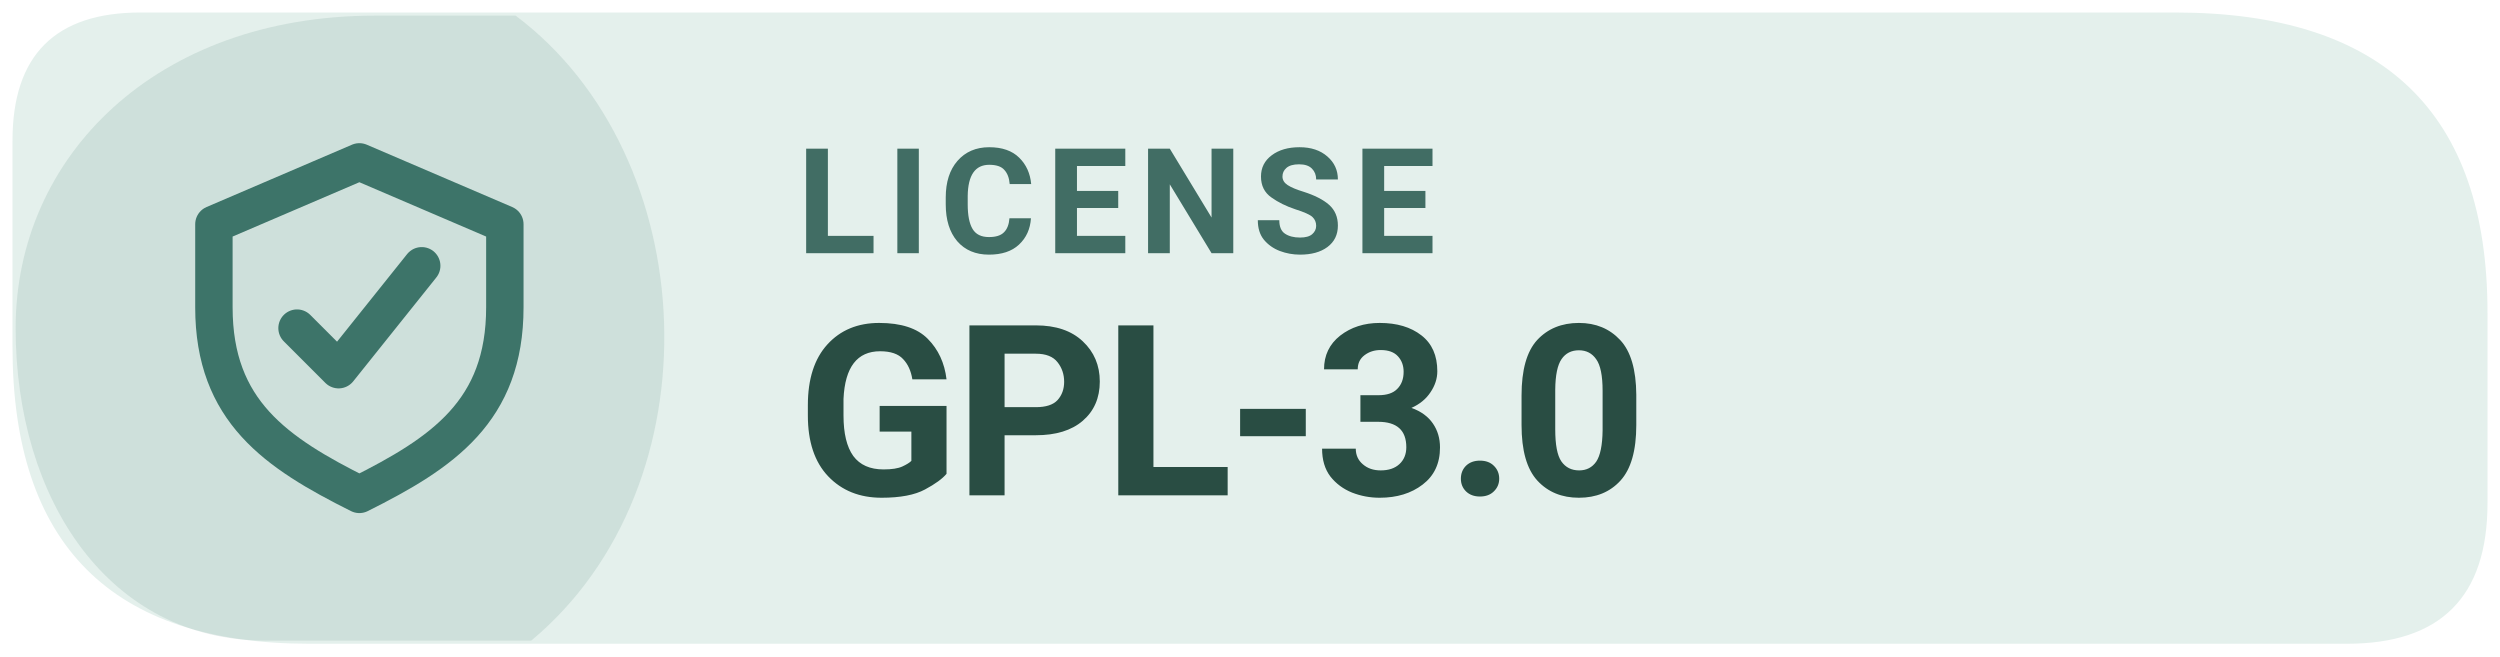
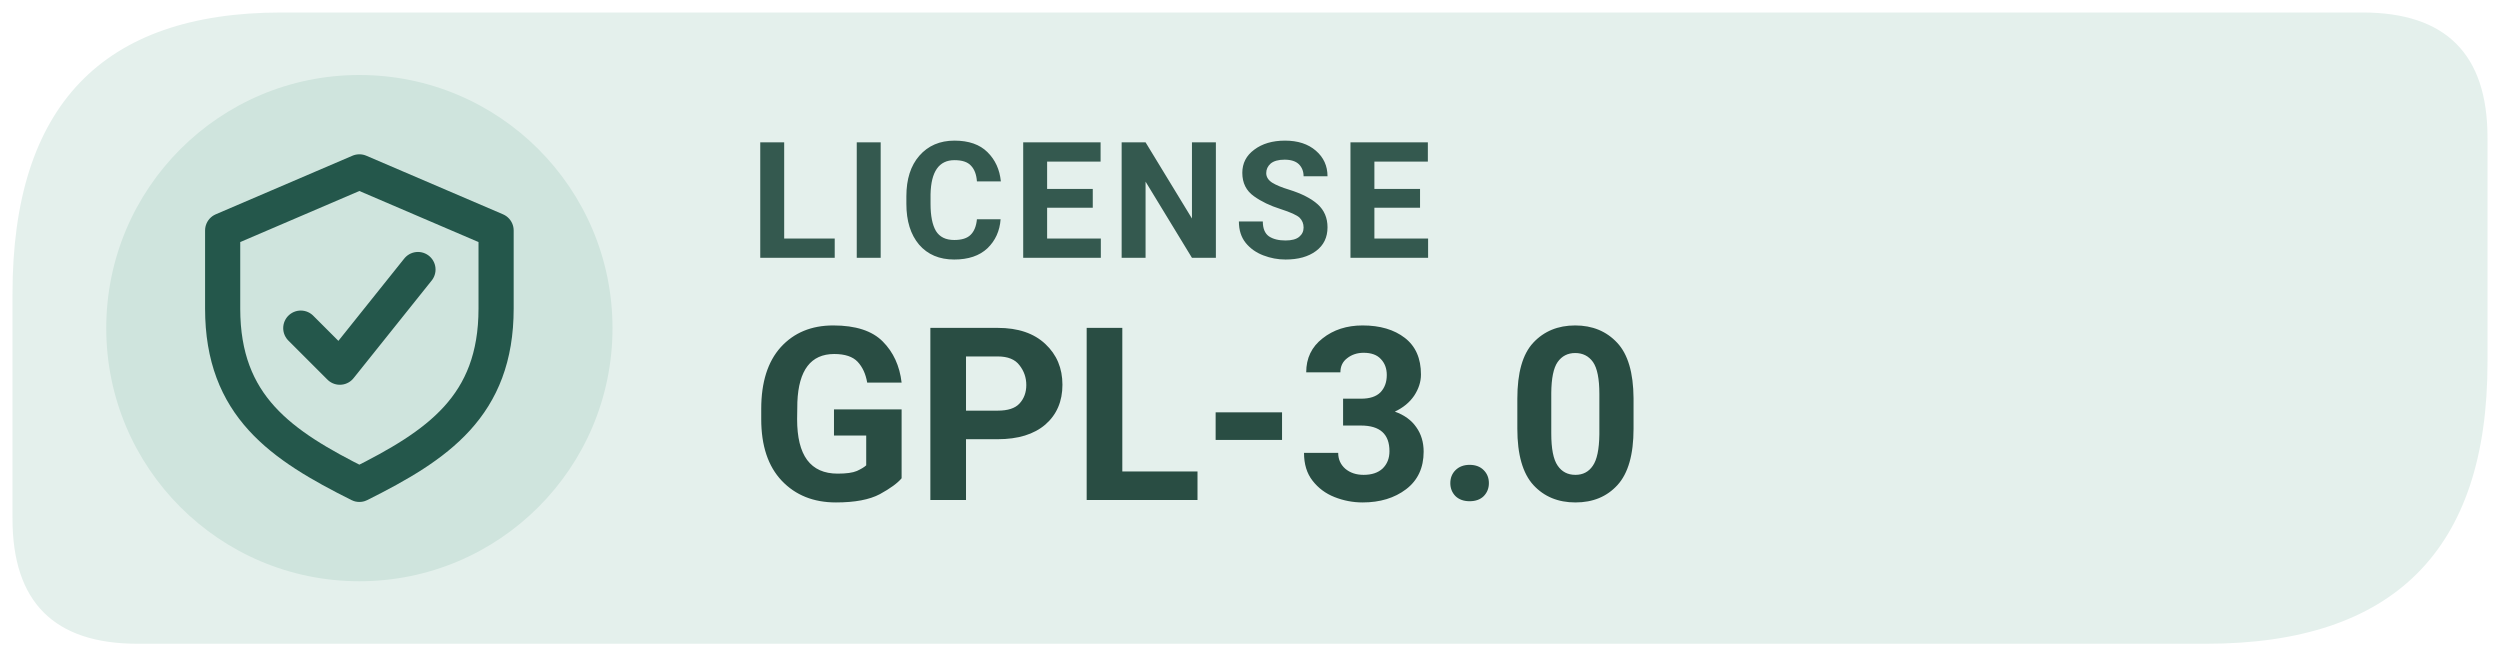
<svg xmlns="http://www.w3.org/2000/svg" width="126" height="33.075" viewBox="0 0 160 42" role="img" aria-label="Levyra license GPL-3.0">
-   <path d="M 9 0.8 H 139.2 Q 159.2 0.8 159.2 20 V 32.2 Q 159.2 41.2 150.2 41.2 H 19.8 Q .8 41.2 .8 22.2 V 9 Q .8 .8 9 .8 Z" fill="#E4F0EC" />
-   <path d="M 1 21 C 1 10 10 1 24 1 H 33 C 45 10 46 31 34 41 H 17 C 7 41 1 32 1 21 Z" fill="#3D7469" opacity="0.13" />
-   <g transform="translate(23 21) scale(1.33)" style="color:#3D7469">
+   <path d="M 18 .8 H 151.2 Q 159.2 .8 159.2 8.8 V 23.2 Q 159.2 41.2 141.2 41.2 H 8.8 Q .8 41.2 .8 33.2 V 18.8 Q .8 .8 18 .8 Z" fill="#E4F0EC" />
+   <circle cx="23" cy="21" r="16.2" fill="#CFE4DD" />
+   <g transform="translate(23 21) scale(1.25)" style="color:#24574B">
    <path d="M0 -8 l7 3 v4 c0 5 -3 7 -7 9 -4 -2 -7 -4 -7 -9 v-4 Z" fill="none" stroke="currentColor" stroke-width="1.8" stroke-linejoin="round" />
    <path d="M-3 0 l2 2 4 -5" fill="none" stroke="currentColor" stroke-width="1.8" stroke-linecap="round" stroke-linejoin="round" />
  </g>
-   <text x="51" y="16.2" fill="#416D64" font-family="system-ui,-apple-system,'Segoe UI',Roboto,Arial,sans-serif" font-size="9.4" font-weight="670" letter-spacing=".65">LICENSE</text>
-   <text x="51" y="31.7" fill="#294D43" font-family="system-ui,-apple-system,'Segoe UI',Roboto,Arial,sans-serif" font-size="15.3" font-weight="710" letter-spacing="-.35">GPL-3.0</text>
+   <text x="48" y="16.5" fill="#34594F" font-family="system-ui,-apple-system,'Segoe UI',Roboto,Arial,sans-serif" font-size="10.4" font-weight="600" letter-spacing=".45">LICENSE</text>
+   <text x="48" y="32" fill="#294D43" font-family="system-ui,-apple-system,'Segoe UI',Roboto,Arial,sans-serif" font-size="15.5" font-weight="650" letter-spacing="0">GPL-3.0</text>
</svg>
